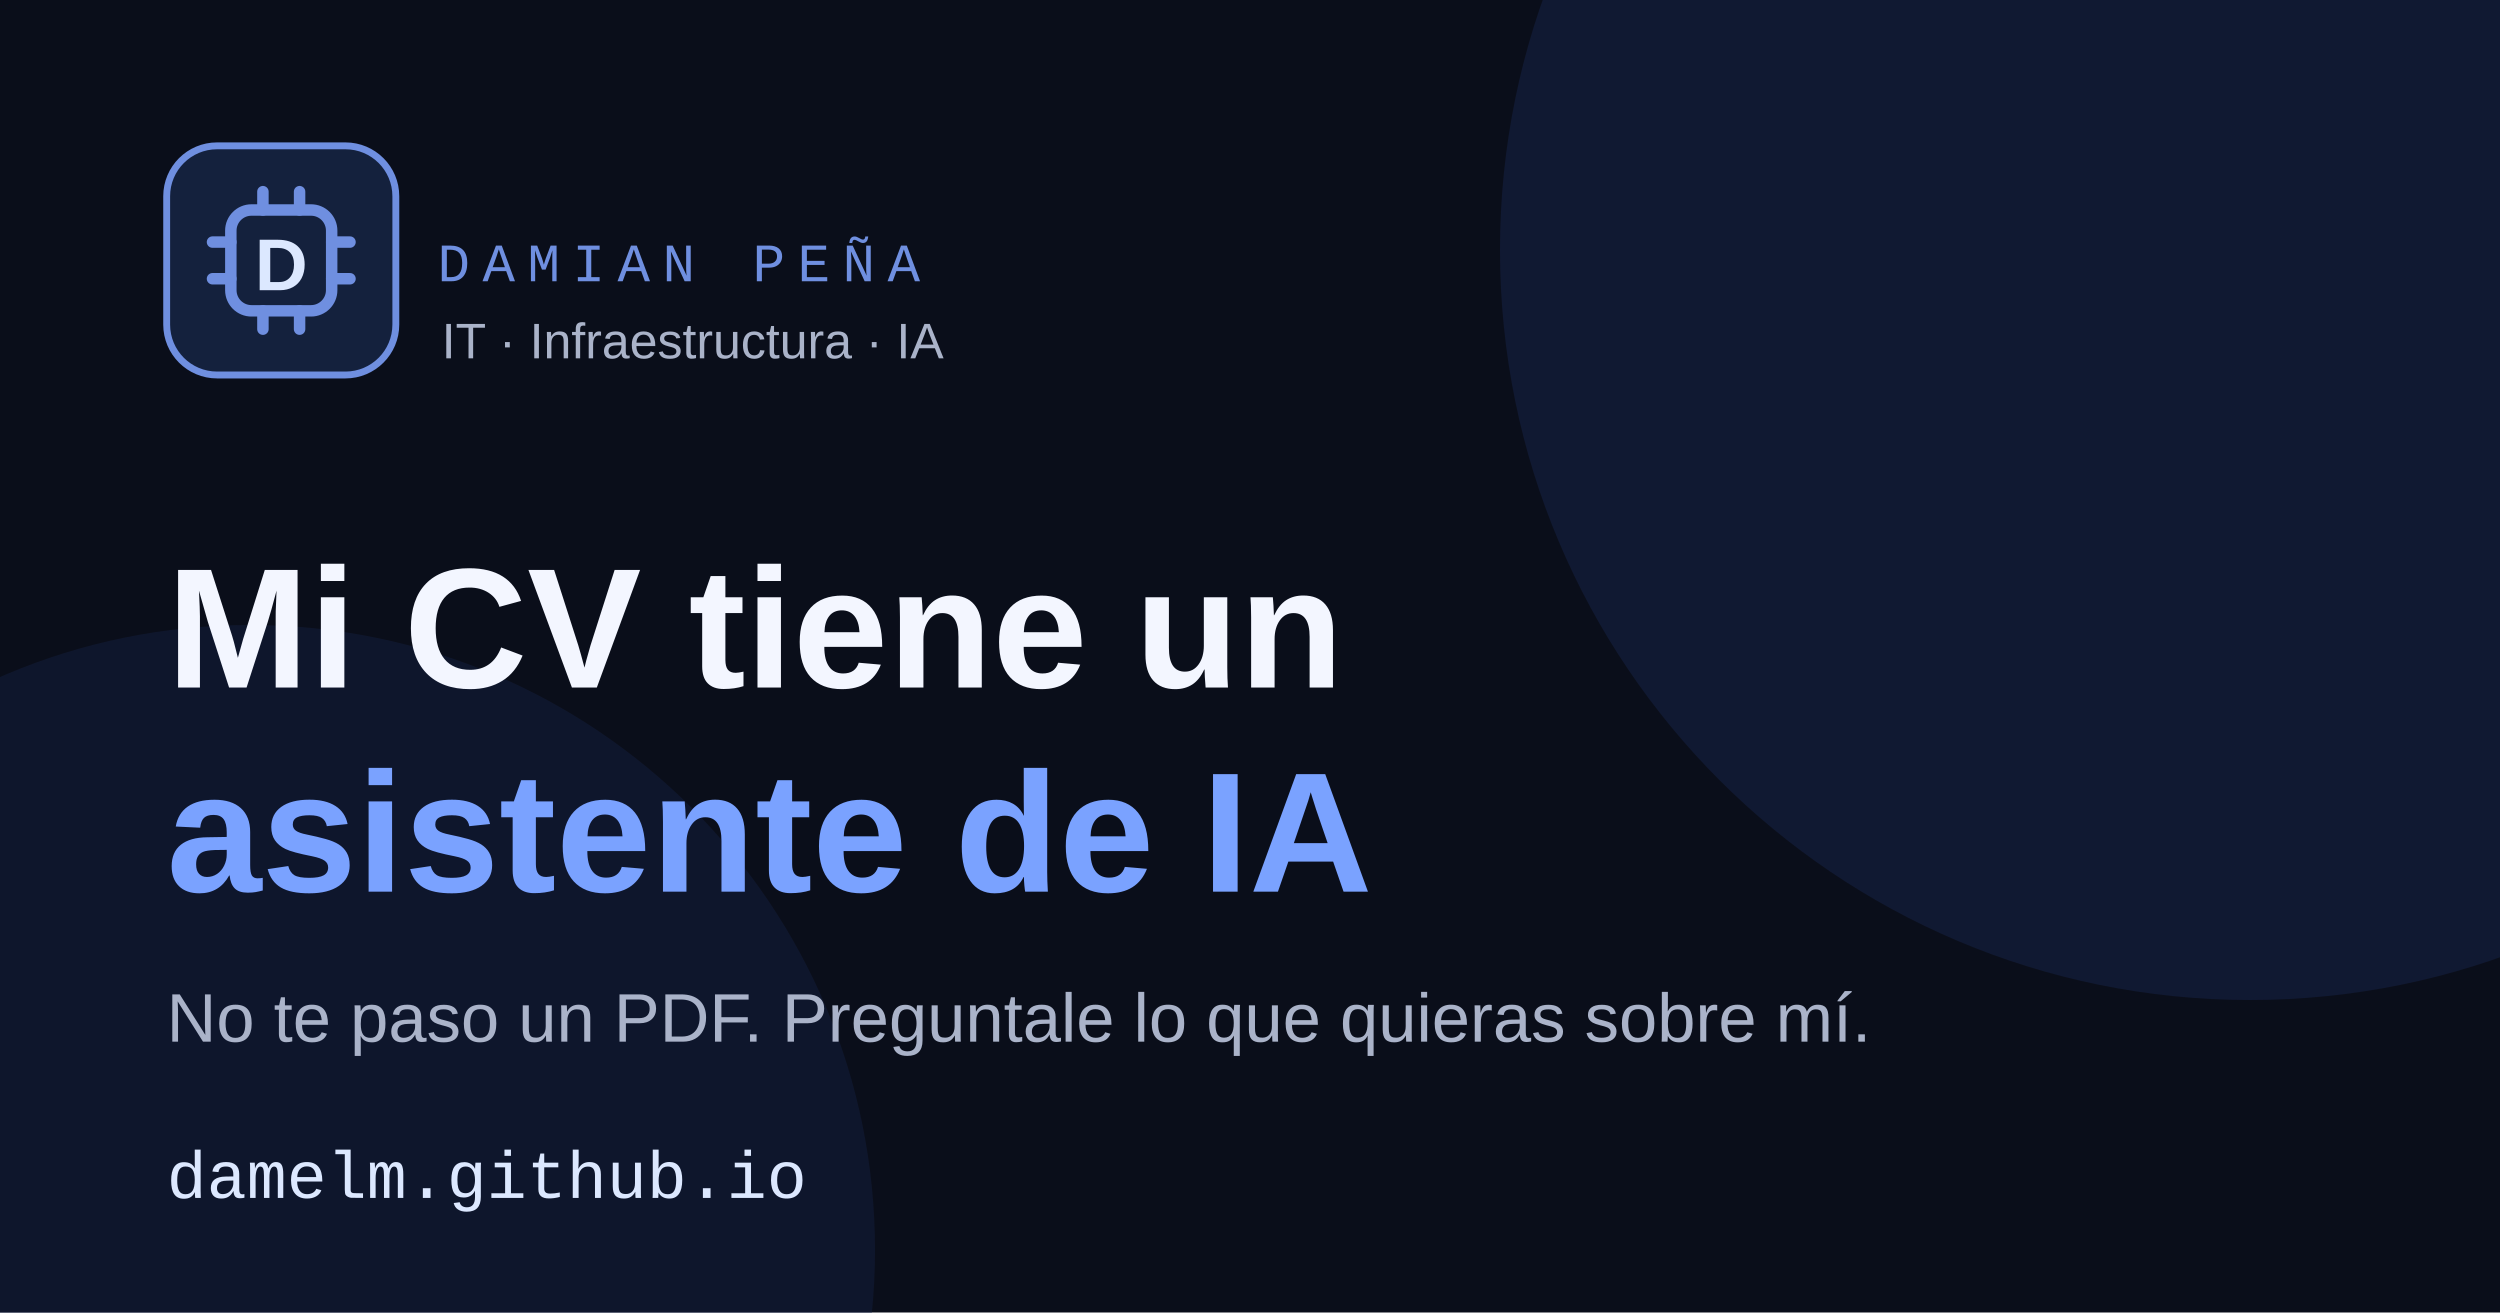
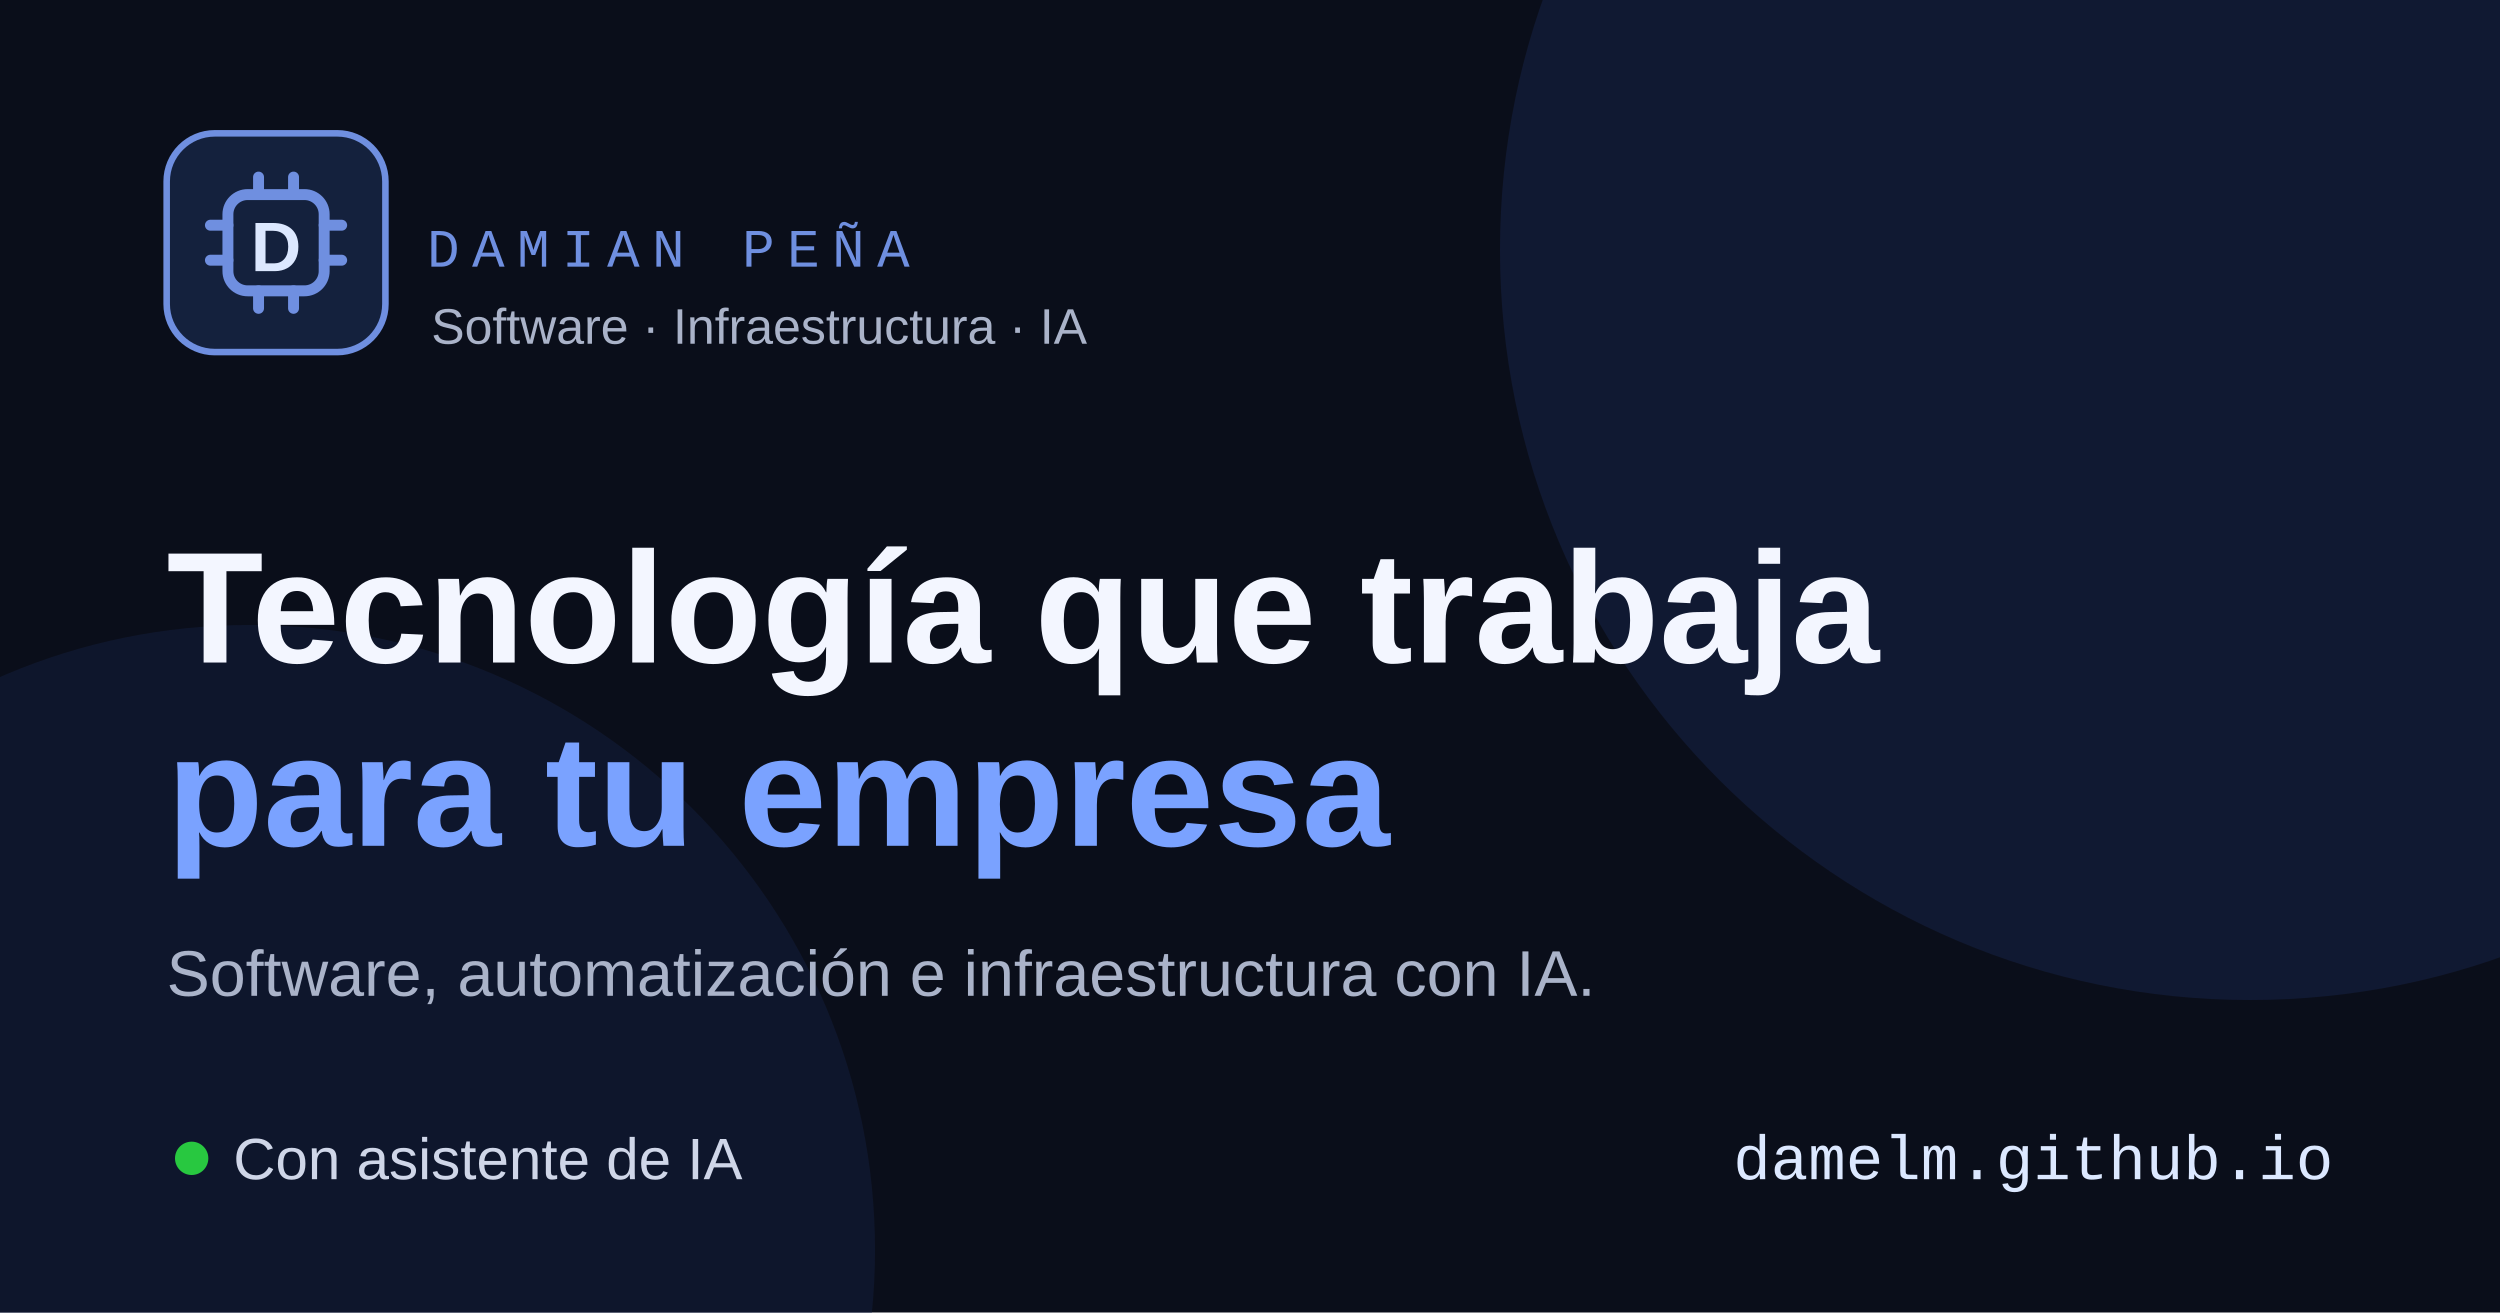
<svg xmlns="http://www.w3.org/2000/svg" width="1200" height="630" viewBox="0 0 1200 630">
  <rect width="1200" height="630" fill="#0a0e1a" />
  <circle cx="1080" cy="120" r="360" fill="#16234a" opacity="0.5" />
  <circle cx="120" cy="600" r="300" fill="#16234a" opacity="0.38" />
-   <g transform="translate(80,70) scale(1.1)">
+   <g transform="translate(80,64) scale(1.05)">
    <rect width="100" height="100" rx="22" fill="#14213d" stroke="#6f8fe0" stroke-width="3" />
    <rect x="28" y="28" width="44" height="44" rx="9" fill="none" stroke="#6f8fe0" stroke-width="5" />
    <line x1="42" y1="20" x2="42" y2="28" stroke="#6f8fe0" stroke-width="5" stroke-linecap="round" />
    <line x1="58" y1="20" x2="58" y2="28" stroke="#6f8fe0" stroke-width="5" stroke-linecap="round" />
    <line x1="42" y1="72" x2="42" y2="80" stroke="#6f8fe0" stroke-width="5" stroke-linecap="round" />
    <line x1="58" y1="72" x2="58" y2="80" stroke="#6f8fe0" stroke-width="5" stroke-linecap="round" />
    <line x1="20" y1="42" x2="28" y2="42" stroke="#6f8fe0" stroke-width="5" stroke-linecap="round" />
    <line x1="20" y1="58" x2="28" y2="58" stroke="#6f8fe0" stroke-width="5" stroke-linecap="round" />
    <line x1="72" y1="42" x2="80" y2="42" stroke="#6f8fe0" stroke-width="5" stroke-linecap="round" />
    <line x1="72" y1="58" x2="80" y2="58" stroke="#6f8fe0" stroke-width="5" stroke-linecap="round" />
    <text x="50" y="63" text-anchor="middle" font-family="'Segoe UI', Arial, sans-serif" font-weight="700" font-size="32" fill="#dce8ff">D</text>
  </g>
-   <text x="210" y="135" font-family="'Consolas','Courier New',monospace" font-size="26" letter-spacing="6" fill="#6f8fe0">DAMIAN PEÑA</text>
-   <text x="212" y="172" font-family="'Segoe UI', Arial, sans-serif" font-size="24" fill="#aab3c9">IT · Infraestructura · IA</text>
-   <text x="80" y="330" font-family="'Segoe UI', Arial, sans-serif" font-weight="700" font-size="82" fill="#f3f6ff">Mi CV tiene un</text>
-   <text x="80" y="428" font-family="'Segoe UI', Arial, sans-serif" font-weight="700" font-size="82" fill="#7aa2ff">asistente de IA</text>
-   <text x="80" y="500" font-family="'Segoe UI', Arial, sans-serif" font-size="33" fill="#aab3c9">No te paso un PDF. Preguntale lo que quieras sobre mí.</text>
-   <text x="80" y="575" font-family="'Consolas','Courier New',monospace" font-size="32" fill="#dce8ff">damelm.github.io</text>
+   <text x="205" y="128" font-family="'Consolas','Courier New',monospace" font-size="26" letter-spacing="6" fill="#6f8fe0">DAMIAN PEÑA</text>
+   <text x="207" y="165" font-family="'Segoe UI', Arial, sans-serif" font-size="24" fill="#aab3c9">Software · Infraestructura · IA</text>
+   <text x="80" y="318" font-family="'Segoe UI', Arial, sans-serif" font-weight="700" font-size="76" fill="#f3f6ff">Tecnología que trabaja</text>
+   <text x="80" y="406" font-family="'Segoe UI', Arial, sans-serif" font-weight="700" font-size="76" fill="#7aa2ff">para tu empresa</text>
+   <text x="80" y="478" font-family="'Segoe UI', Arial, sans-serif" font-size="31" fill="#aab3c9">Software, automatización e infraestructura con IA.</text>
+   <circle cx="92" cy="556" r="8" fill="#28c840" />
+   <text x="112" y="566" font-family="'Segoe UI', Arial, sans-serif" font-size="28" fill="#cfd6e8">Con asistente de IA</text>
+   <text x="1120" y="566" text-anchor="end" font-family="'Consolas','Courier New',monospace" font-size="30" fill="#dce8ff">damelm.github.io</text>
</svg>
